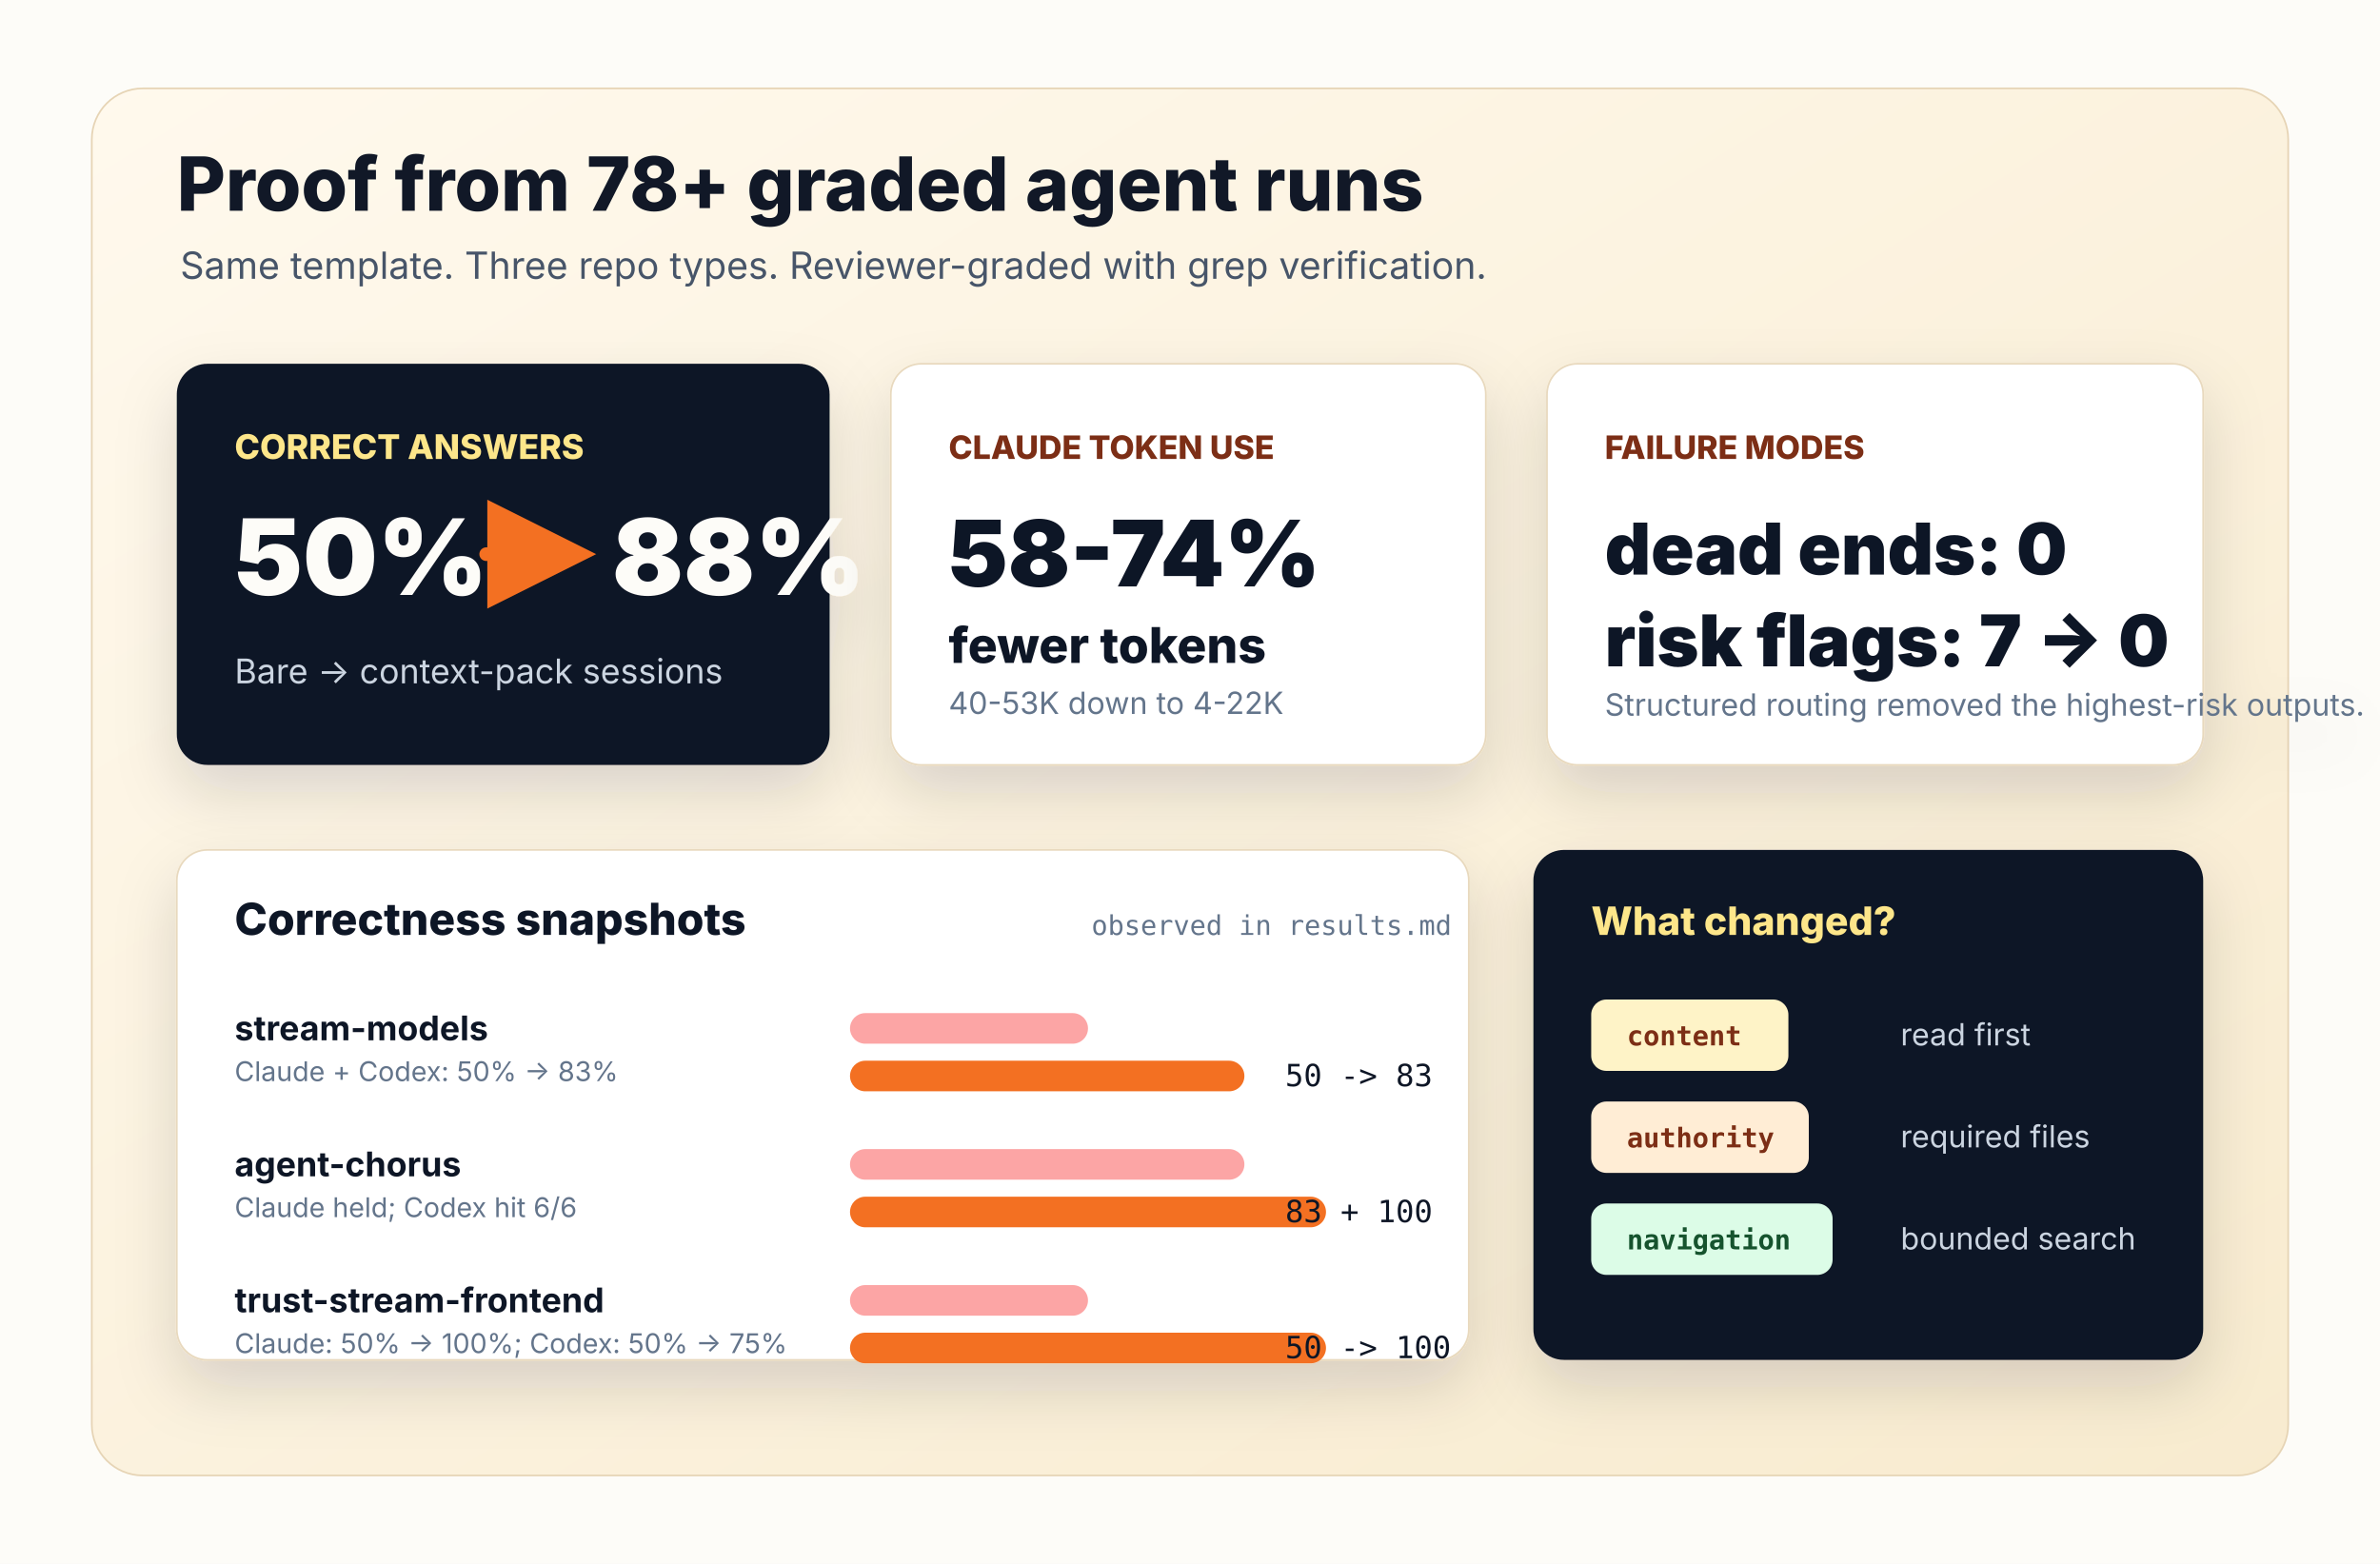
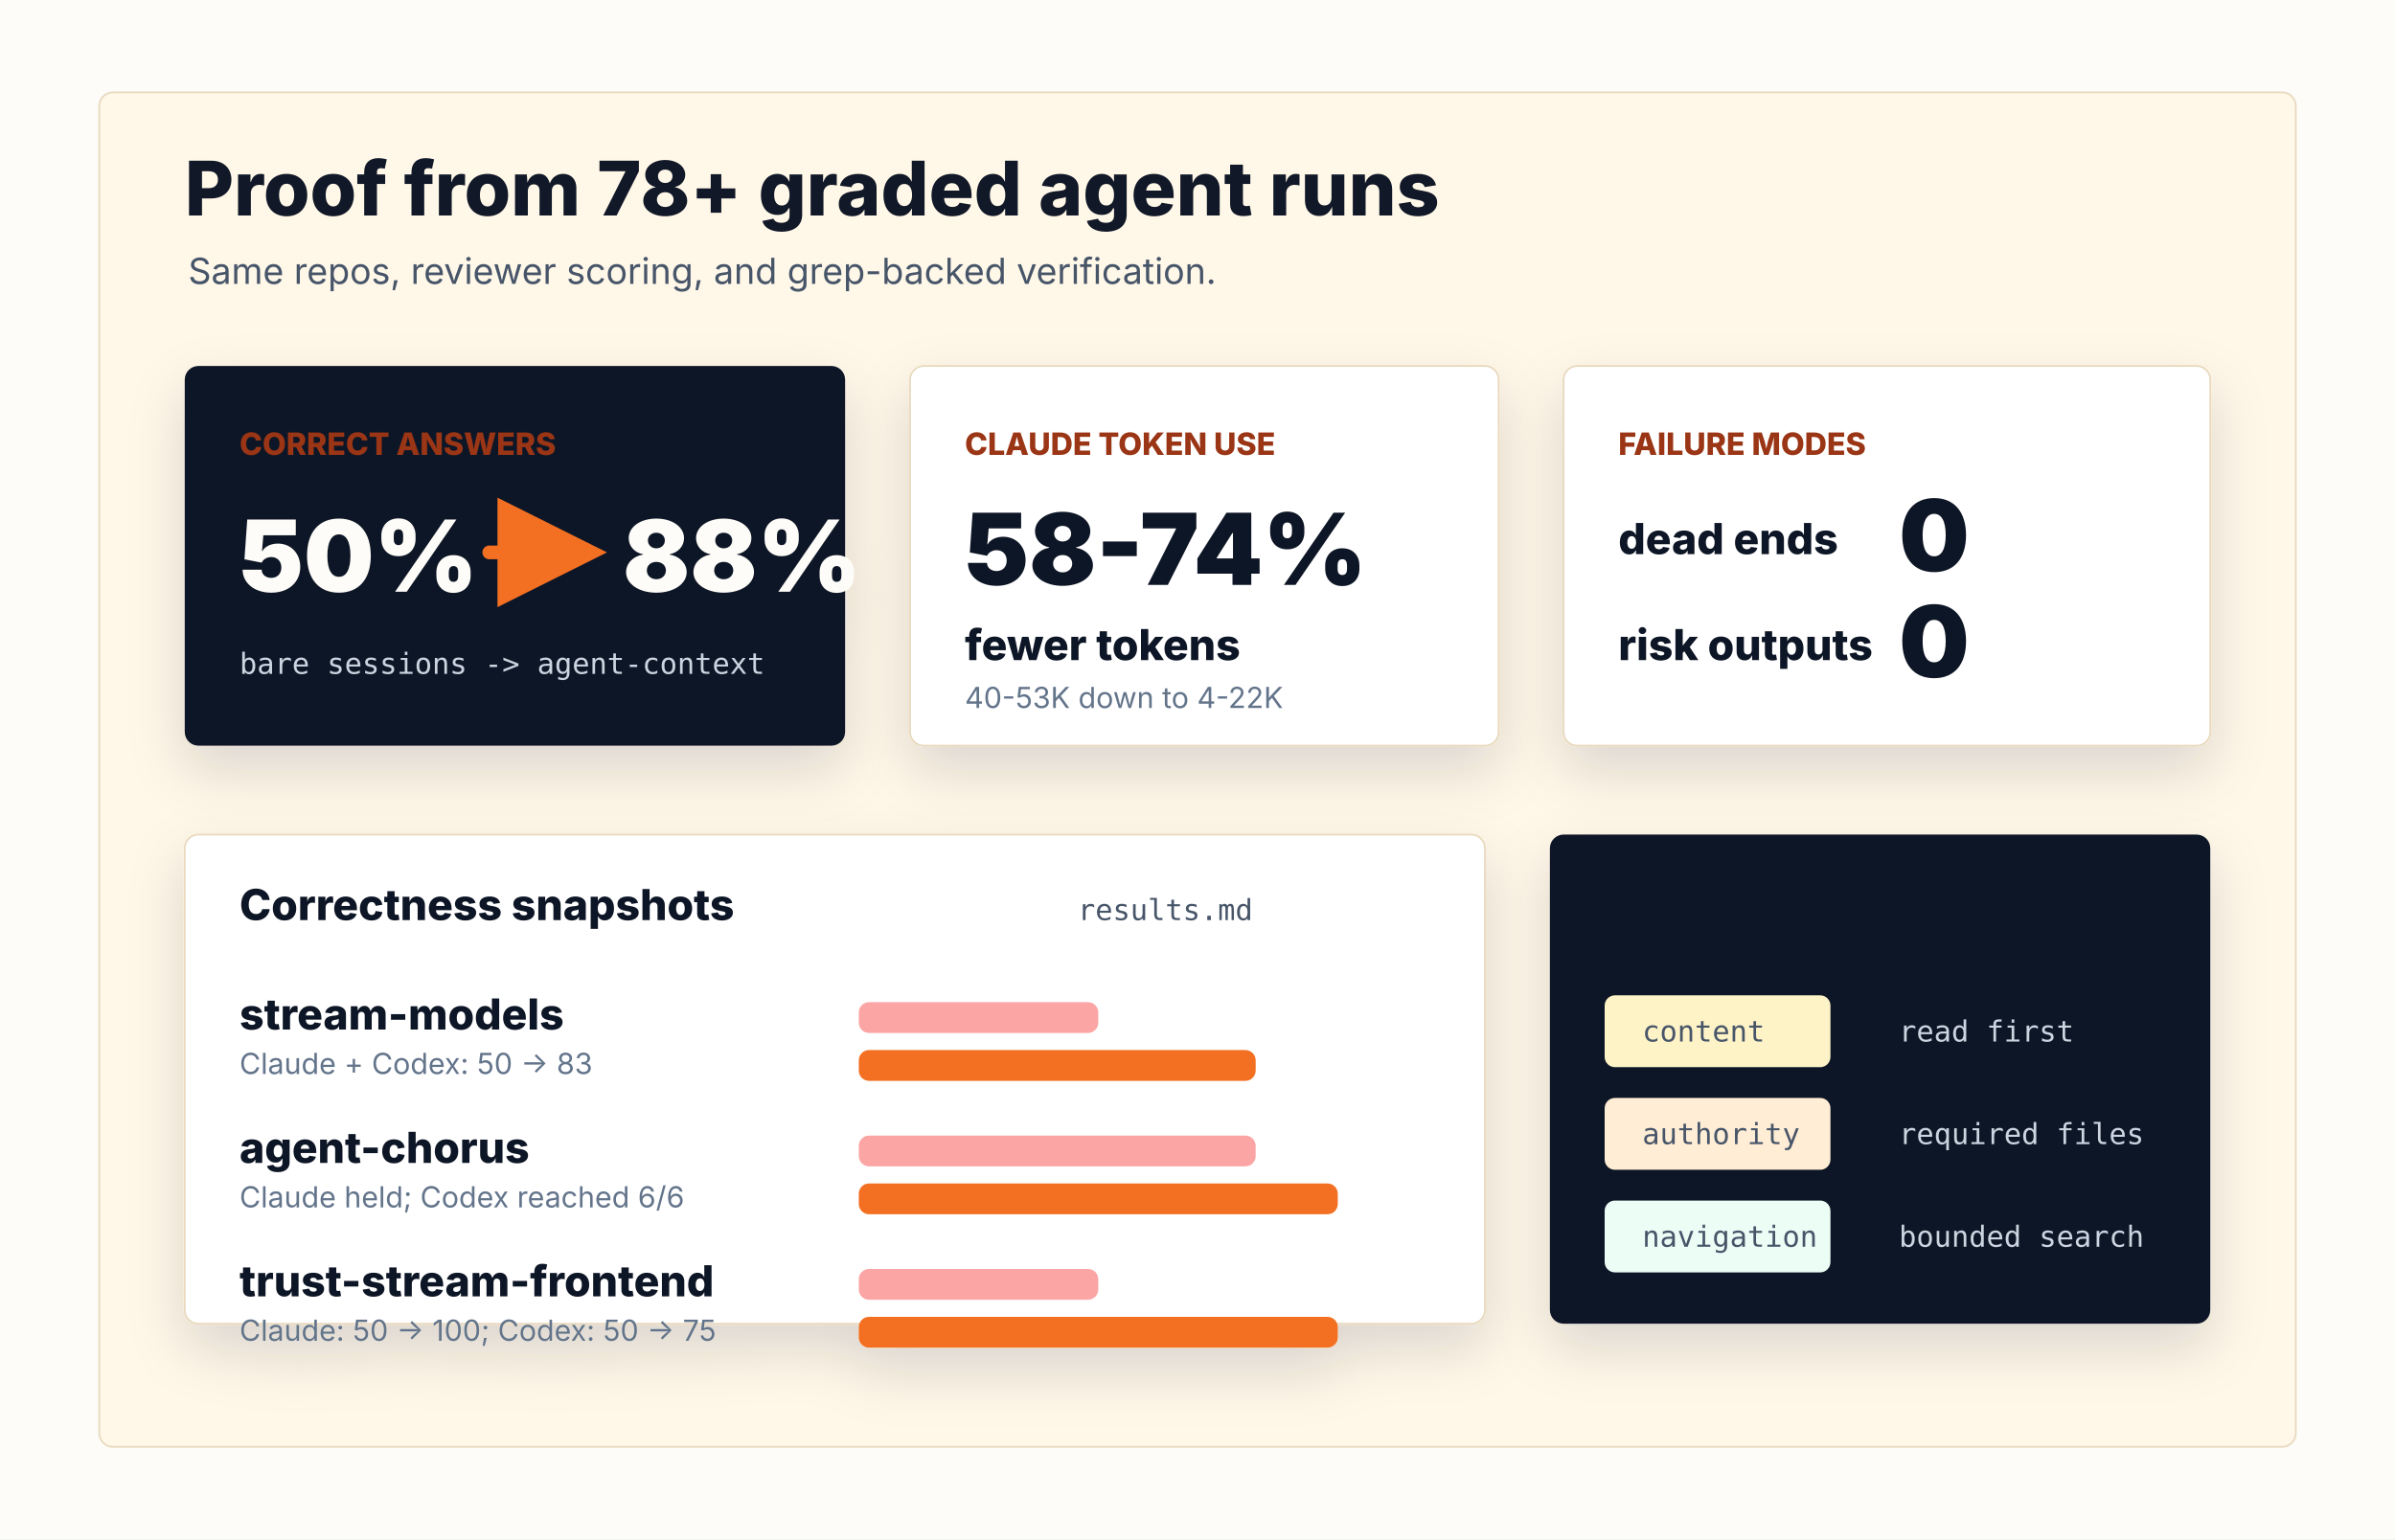
- <svg xmlns="http://www.w3.org/2000/svg" width="1400" height="920" viewBox="0 0 1400 920" role="img" aria-labelledby="title desc">
+ <svg xmlns="http://www.w3.org/2000/svg" width="1400" height="900" viewBox="0 0 1400 900" role="img" aria-labelledby="title desc">
  <defs>
-     <filter id="softShadow" x="-20%" y="-20%" width="140%" height="150%">
-       <feDropShadow dx="0" dy="16" stdDeviation="18" flood-color="#111827" flood-opacity="0.14" />
+     <filter id="shadow" x="-20%" y="-20%" width="140%" height="150%">
+       <feDropShadow dx="0" dy="14" stdDeviation="16" flood-color="#111827" flood-opacity="0.14" />
    </filter>
-     <linearGradient id="warmPanel" x1="0" x2="1" y1="0" y2="1">
-       <stop offset="0" stop-color="#FFF9ED" />
-       <stop offset="1" stop-color="#F8EBCF" />
-     </linearGradient>
-     <marker id="arrow" viewBox="0 0 12 12" refX="10" refY="6" markerWidth="8" markerHeight="8" orient="auto">
-       <path d="M 0 0 L 12 6 L 0 12 z" fill="#F37021" />
+     <marker id="arrow" viewBox="0 0 10 10" refX="8" refY="5" markerWidth="8" markerHeight="8" orient="auto">
+       <path d="M0 0 L10 5 L0 10 Z" fill="#F37021" />
    </marker>
+     <style>
+       .h1 { font: 800 44px Inter, Arial, sans-serif; fill: #111827; }
+       .body { font: 21px Inter, Arial, sans-serif; fill: #475569; }
+       .eyebrow { font: 800 18px Inter, Arial, sans-serif; fill: #9A3412; letter-spacing: 0; }
+       .metric { font: 900 58px Inter, Arial, sans-serif; fill: #111827; }
+       .metricDark { font: 900 58px Inter, Arial, sans-serif; fill: #FDFCF8; }
+       .label { font: 800 25px Inter, Arial, sans-serif; fill: #111827; }
+       .small { font: 17px Inter, Arial, sans-serif; fill: #64748B; }
+       .mono { font: 17px ui-monospace, SFMono-Regular, Menlo, monospace; fill: #475569; }
+       .monoDark { font: 17px ui-monospace, SFMono-Regular, Menlo, monospace; fill: #CBD5E1; }
+     </style>
  </defs>
-   <rect width="1400" height="920" fill="#FDFCF8" />
-   <rect x="54" y="52" width="1292" height="816" rx="30" fill="url(#warmPanel)" stroke="#E6D4B5" />
-   <text x="104" y="124" fill="#111827" font-family="Inter, Arial, sans-serif" font-size="44" font-weight="800">Proof from 78+ graded agent runs</text>
-   <text x="106" y="164" fill="#475569" font-family="Inter, Arial, sans-serif" font-size="22">Same template. Three repo types. Reviewer-graded with grep verification.</text>
-   <g filter="url(#softShadow)">
-     <rect x="104" y="214" width="384" height="236" rx="18" fill="#111827" />
-     <text x="138" y="270" fill="#FDE68A" font-family="Inter, Arial, sans-serif" font-size="20" font-weight="800">CORRECT ANSWERS</text>
-     <text x="138" y="350" fill="#FDFCF8" font-family="Inter, Arial, sans-serif" font-size="62" font-weight="900">50%</text>
-     <path d="M 286 326 L 340 326" stroke="#F37021" stroke-width="8" stroke-linecap="round" marker-end="url(#arrow)" />
-     <text x="360" y="350" fill="#FDFCF8" font-family="Inter, Arial, sans-serif" font-size="62" font-weight="900">88%</text>
-     <text x="138" y="402" fill="#CBD5E1" font-family="Inter, Arial, sans-serif" font-size="20">Bare -&gt; context-pack sessions</text>
+   <rect width="1400" height="900" fill="#FDFCF8" />
+   <rect x="58" y="54" width="1284" height="792" rx="8" fill="#FFF7E8" stroke="#E8D9BE" />
+   <text class="h1" x="108" y="126">Proof from 78+ graded agent runs</text>
+   <text class="body" x="110" y="166">Same repos, reviewer scoring, and grep-backed verification.</text>
+   <g filter="url(#shadow)">
+     <rect x="108" y="214" width="386" height="222" rx="8" fill="#111827" />
+     <text class="eyebrow" x="140" y="266" fill="#FDE68A">CORRECT ANSWERS</text>
+     <text class="metricDark" x="140" y="346">50%</text>
+     <path d="M286 323 L342 323" stroke="#F37021" stroke-width="8" stroke-linecap="round" marker-end="url(#arrow)" />
+     <text class="metricDark" x="364" y="346">88%</text>
+     <text class="monoDark" x="140" y="394">bare sessions -&gt; agent-context</text>
  </g>
-   <g filter="url(#softShadow)">
-     <rect x="524" y="214" width="350" height="236" rx="18" fill="#FFFFFF" stroke="#E8D9BE" />
-     <text x="558" y="270" fill="#7C2D12" font-family="Inter, Arial, sans-serif" font-size="19" font-weight="800">CLAUDE TOKEN USE</text>
-     <text x="558" y="345" fill="#111827" font-family="Inter, Arial, sans-serif" font-size="54" font-weight="900">58-74%</text>
-     <text x="558" y="390" fill="#111827" font-family="Inter, Arial, sans-serif" font-size="29" font-weight="800">fewer tokens</text>
-     <text x="558" y="420" fill="#64748B" font-family="Inter, Arial, sans-serif" font-size="18">40-53K down to 4-22K</text>
+   <g filter="url(#shadow)">
+     <rect x="532" y="214" width="344" height="222" rx="8" fill="#FFFFFF" stroke="#E8D9BE" />
+     <text class="eyebrow" x="564" y="266">CLAUDE TOKEN USE</text>
+     <text class="metric" x="564" y="342">58-74%</text>
+     <text class="label" x="564" y="386">fewer tokens</text>
+     <text class="small" x="564" y="414">40-53K down to 4-22K</text>
  </g>
-   <g filter="url(#softShadow)">
-     <rect x="910" y="214" width="386" height="236" rx="18" fill="#FFFFFF" stroke="#E8D9BE" />
-     <text x="944" y="270" fill="#7C2D12" font-family="Inter, Arial, sans-serif" font-size="19" font-weight="800">FAILURE MODES</text>
-     <text x="944" y="338" fill="#111827" font-family="Inter, Arial, sans-serif" font-size="42" font-weight="900">dead ends: 0</text>
-     <text x="944" y="392" fill="#111827" font-family="Inter, Arial, sans-serif" font-size="42" font-weight="900">risk flags: 7 -&gt; 0</text>
-     <text x="944" y="421" fill="#64748B" font-family="Inter, Arial, sans-serif" font-size="18">Structured routing removed the highest-risk outputs.</text>
+   <g filter="url(#shadow)">
+     <rect x="914" y="214" width="378" height="222" rx="8" fill="#FFFFFF" stroke="#E8D9BE" />
+     <text class="eyebrow" x="946" y="266">FAILURE MODES</text>
+     <text class="label" x="946" y="324">dead ends</text>
+     <text class="metric" x="1110" y="334">0</text>
+     <text class="label" x="946" y="386">risk outputs</text>
+     <text class="metric" x="1110" y="396">0</text>
  </g>
-   <g filter="url(#softShadow)">
-     <rect x="104" y="500" width="760" height="300" rx="18" fill="#FFFFFF" stroke="#E8D9BE" />
-     <text x="138" y="550" fill="#111827" font-family="Inter, Arial, sans-serif" font-size="26" font-weight="800">Correctness snapshots</text>
-     <text x="642" y="550" fill="#64748B" font-family="ui-monospace, SFMono-Regular, Menlo, monospace" font-size="16">observed in results.md</text>
-     <text x="138" y="612" fill="#111827" font-family="Inter, Arial, sans-serif" font-size="20" font-weight="700">stream-models</text>
-     <text x="138" y="636" fill="#64748B" font-family="Inter, Arial, sans-serif" font-size="16">Claude + Codex: 50% -&gt; 83%</text>
-     <rect x="500" y="596" width="140" height="18" rx="9" fill="#FCA5A5" />
-     <rect x="500" y="624" width="232" height="18" rx="9" fill="#F37021" />
-     <text x="756" y="639" fill="#111827" font-family="ui-monospace, SFMono-Regular, Menlo, monospace" font-size="18">50 -&gt; 83</text>
-     <text x="138" y="692" fill="#111827" font-family="Inter, Arial, sans-serif" font-size="20" font-weight="700">agent-chorus</text>
-     <text x="138" y="716" fill="#64748B" font-family="Inter, Arial, sans-serif" font-size="16">Claude held; Codex hit 6/6</text>
-     <rect x="500" y="676" width="232" height="18" rx="9" fill="#FCA5A5" />
-     <rect x="500" y="704" width="280" height="18" rx="9" fill="#F37021" />
-     <text x="756" y="719" fill="#111827" font-family="ui-monospace, SFMono-Regular, Menlo, monospace" font-size="18">83 + 100</text>
-     <text x="138" y="772" fill="#111827" font-family="Inter, Arial, sans-serif" font-size="20" font-weight="700">trust-stream-frontend</text>
-     <text x="138" y="796" fill="#64748B" font-family="Inter, Arial, sans-serif" font-size="16">Claude: 50% -&gt; 100%; Codex: 50% -&gt; 75%</text>
-     <rect x="500" y="756" width="140" height="18" rx="9" fill="#FCA5A5" />
-     <rect x="500" y="784" width="280" height="18" rx="9" fill="#F37021" />
-     <text x="756" y="799" fill="#111827" font-family="ui-monospace, SFMono-Regular, Menlo, monospace" font-size="18">50 -&gt; 100</text>
+   <g filter="url(#shadow)">
+     <rect x="108" y="488" width="760" height="286" rx="8" fill="#FFFFFF" stroke="#E8D9BE" />
+     <text class="label" x="140" y="538">Correctness snapshots</text>
+     <text class="mono" x="630" y="538">results.md</text>
+     <text class="label" x="140" y="602" font-size="20">stream-models</text>
+     <text class="small" x="140" y="628">Claude + Codex: 50 -&gt; 83</text>
+     <rect x="502" y="586" width="140" height="18" rx="6" fill="#FCA5A5" />
+     <rect x="502" y="614" width="232" height="18" rx="6" fill="#F37021" />
+     <text class="label" x="140" y="680" font-size="20">agent-chorus</text>
+     <text class="small" x="140" y="706">Claude held; Codex reached 6/6</text>
+     <rect x="502" y="664" width="232" height="18" rx="6" fill="#FCA5A5" />
+     <rect x="502" y="692" width="280" height="18" rx="6" fill="#F37021" />
+     <text class="label" x="140" y="758" font-size="20">trust-stream-frontend</text>
+     <text class="small" x="140" y="784">Claude: 50 -&gt; 100; Codex: 50 -&gt; 75</text>
+     <rect x="502" y="742" width="140" height="18" rx="6" fill="#FCA5A5" />
+     <rect x="502" y="770" width="280" height="18" rx="6" fill="#F37021" />
  </g>
-   <g filter="url(#softShadow)">
-     <rect x="902" y="500" width="394" height="300" rx="18" fill="#111827" />
-     <text x="936" y="550" fill="#FDE68A" font-family="Inter, Arial, sans-serif" font-size="23" font-weight="800">What changed?</text>
-     <rect x="936" y="588" width="116" height="42" rx="9" fill="#FEF3C7" />
-     <text x="957" y="615" fill="#7C2D12" font-family="ui-monospace, SFMono-Regular, Menlo, monospace" font-size="16" font-weight="700">content</text>
-     <rect x="936" y="648" width="128" height="42" rx="9" fill="#FFEDD5" />
-     <text x="957" y="675" fill="#7C2D12" font-family="ui-monospace, SFMono-Regular, Menlo, monospace" font-size="16" font-weight="700">authority</text>
-     <rect x="936" y="708" width="142" height="42" rx="9" fill="#DCFCE7" />
-     <text x="957" y="735" fill="#14532D" font-family="ui-monospace, SFMono-Regular, Menlo, monospace" font-size="16" font-weight="700">navigation</text>
-     <text x="1118" y="615" fill="#CBD5E1" font-family="Inter, Arial, sans-serif" font-size="18">read first</text>
-     <text x="1118" y="675" fill="#CBD5E1" font-family="Inter, Arial, sans-serif" font-size="18">required files</text>
-     <text x="1118" y="735" fill="#CBD5E1" font-family="Inter, Arial, sans-serif" font-size="18">bounded search</text>
+   <g filter="url(#shadow)">
+     <rect x="906" y="488" width="386" height="286" rx="8" fill="#111827" />
+     <text class="label" x="938" y="540" fill="#FDFCF8">What changed?</text>
+     <rect x="938" y="582" width="132" height="42" rx="6" fill="#FEF3C7" />
+     <text class="mono" x="960" y="609" fill="#7C2D12">content</text>
+     <text class="monoDark" x="1110" y="609">read first</text>
+     <rect x="938" y="642" width="132" height="42" rx="6" fill="#FFEDD5" />
+     <text class="mono" x="960" y="669" fill="#7C2D12">authority</text>
+     <text class="monoDark" x="1110" y="669">required files</text>
+     <rect x="938" y="702" width="132" height="42" rx="6" fill="#ECFDF5" />
+     <text class="mono" x="960" y="729" fill="#14532D">navigation</text>
+     <text class="monoDark" x="1110" y="729">bounded search</text>
  </g>
</svg>
